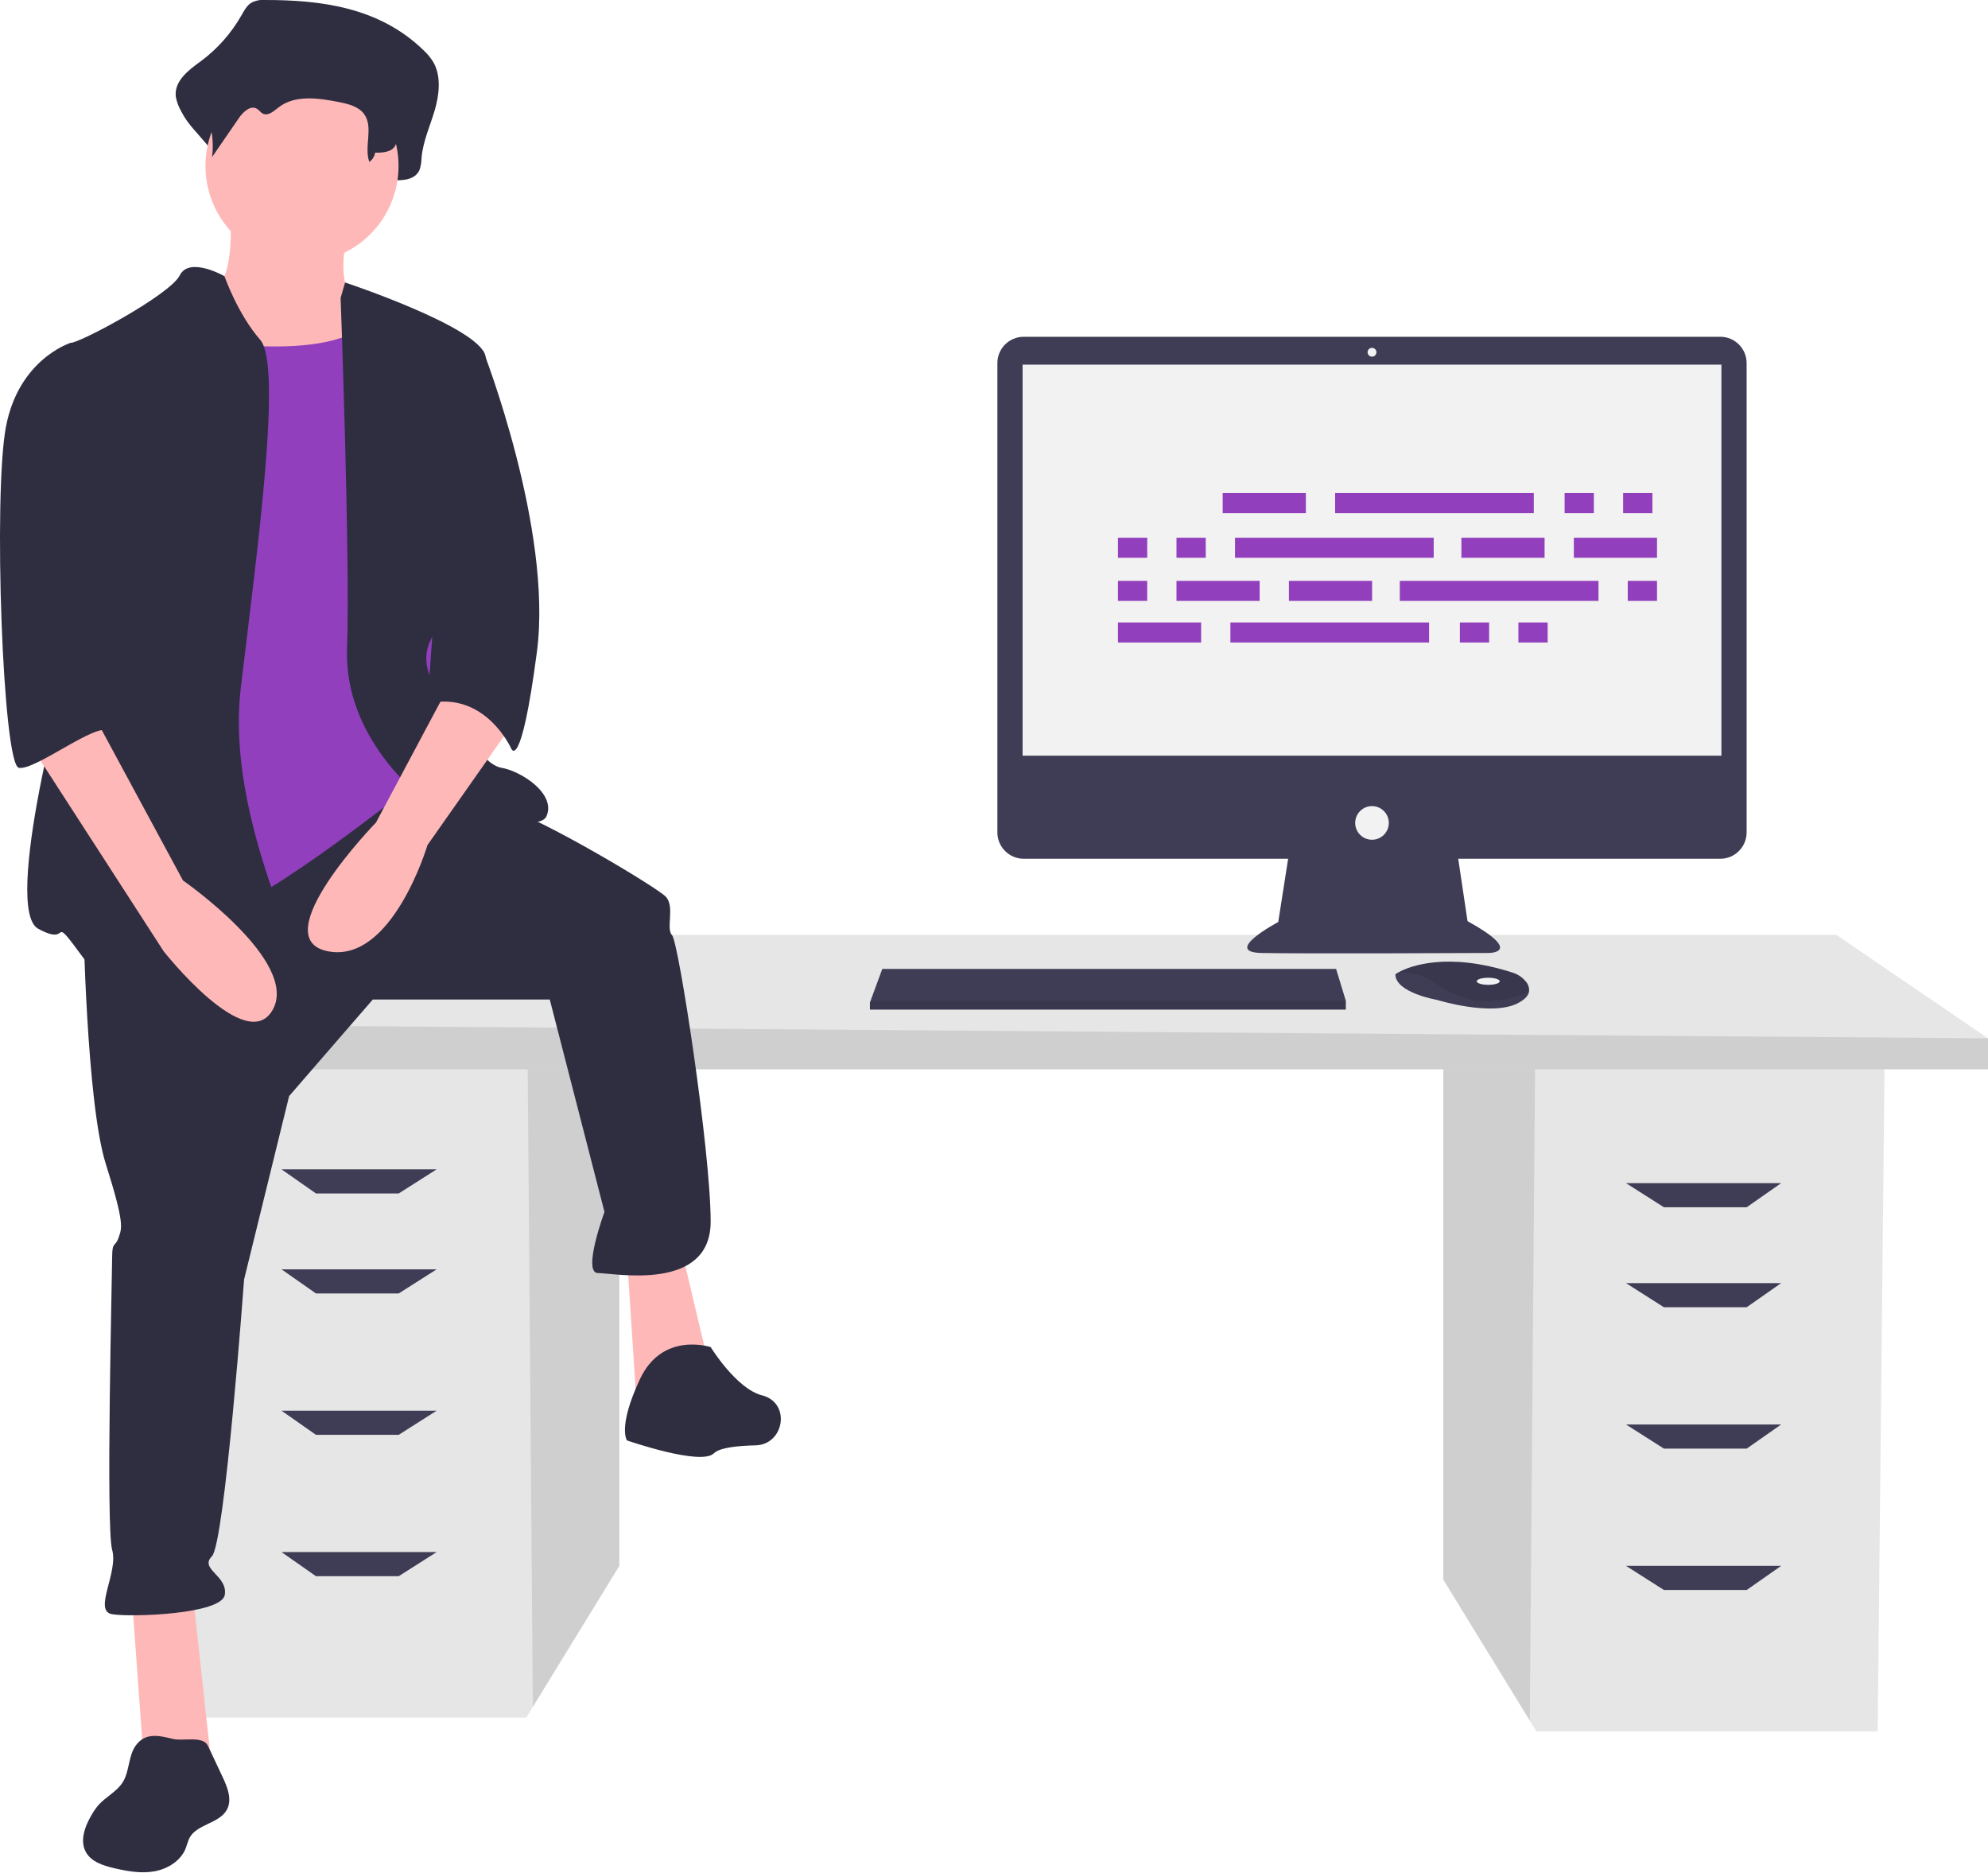
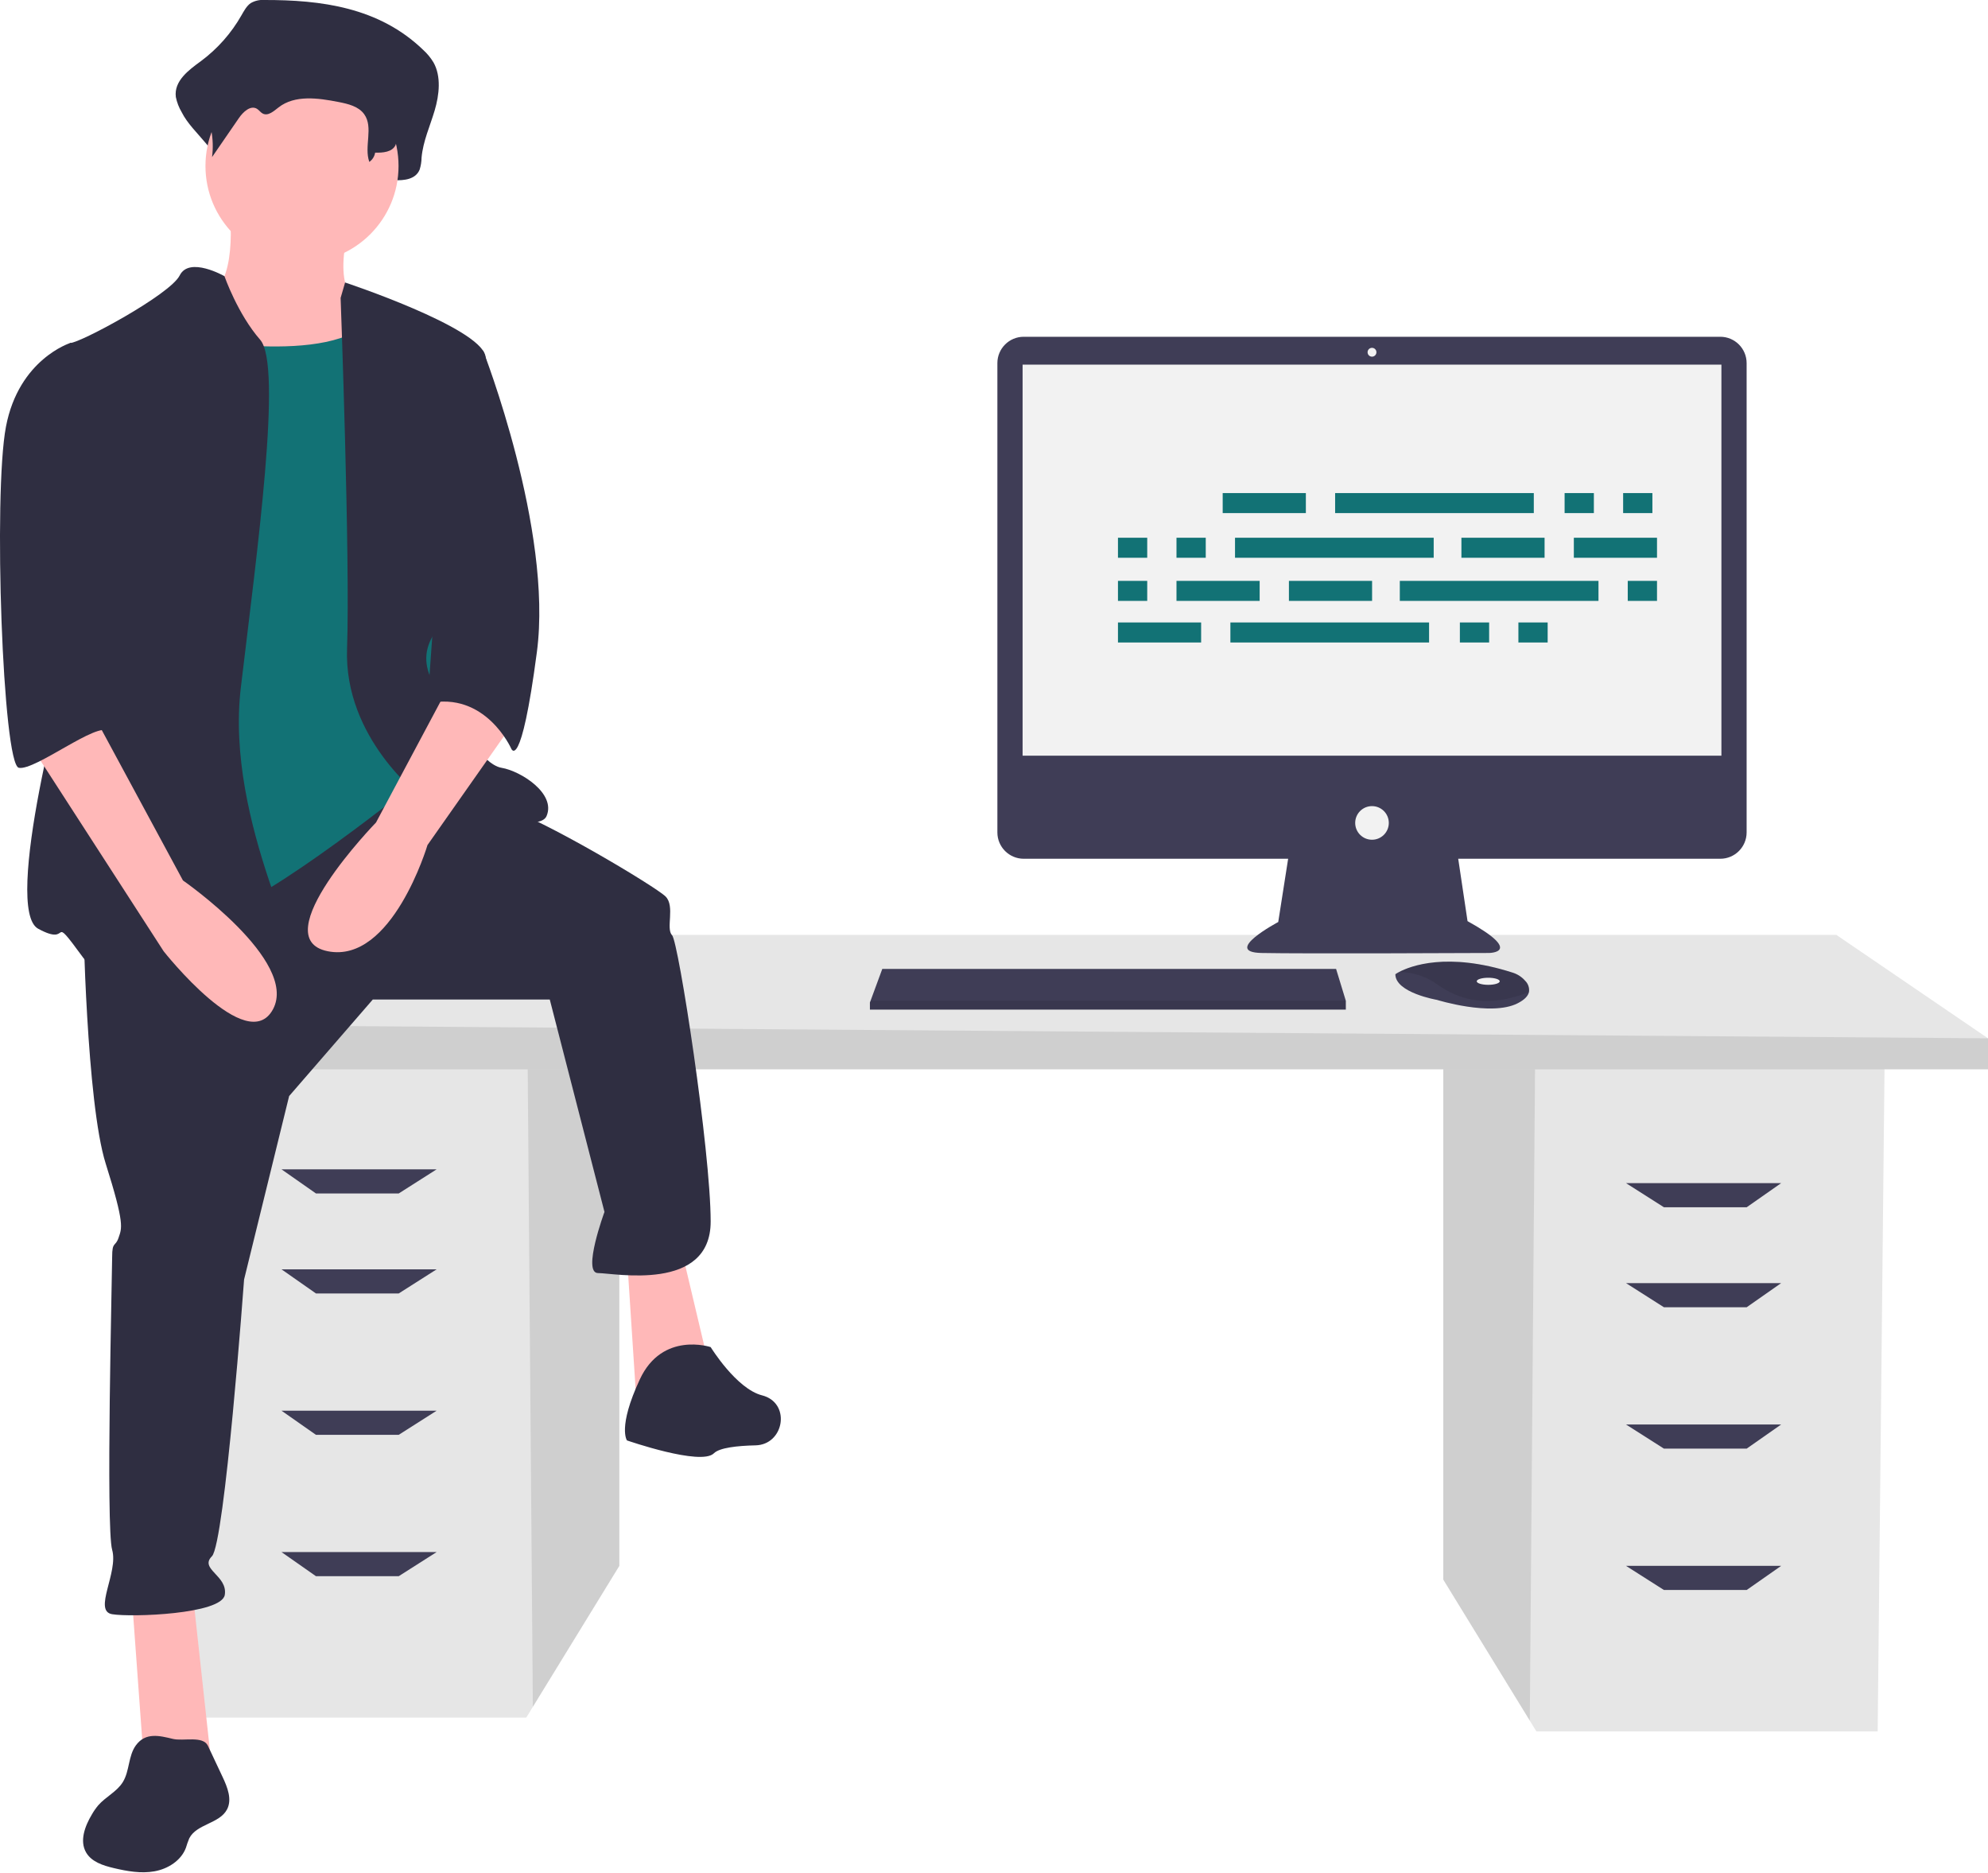
<svg xmlns="http://www.w3.org/2000/svg" data-name="Layer 1" width="711.188" height="669.683" viewBox="0 0 711.188 669.683">
  <polygon points="516.326 380.018 516.326 565.013 547.27 615.443 549.625 619.279 671.722 619.279 674.189 380.018 516.326 380.018" fill="#e6e6e6" />
  <polygon points="516.326 380.018 516.326 565.013 547.27 615.443 549.169 380.018 516.326 380.018" opacity="0.1" />
  <polygon points="221.566 375.084 221.566 560.08 190.622 610.51 188.267 614.345 66.17 614.345 63.703 375.084 221.566 375.084" fill="#e6e6e6" />
  <polygon points="221.566 375.084 221.566 560.08 190.622 610.51 188.723 375.084 221.566 375.084" opacity="0.1" />
  <polygon points="711.188 371.385 711.188 382.484 47.67 382.484 47.67 366.451 109.335 334.385 656.923 334.385 711.188 371.385" fill="#e6e6e6" />
  <polygon points="711.188 371.385 711.188 382.484 47.67 382.484 47.67 366.451 711.188 371.385" opacity="0.1" />
  <polygon points="142.635 426.883 113.035 426.883 100.702 418.25 156.201 418.25 142.635 426.883" fill="#3f3d56" />
  <polygon points="142.635 462.649 113.035 462.649 100.702 454.016 156.201 454.016 142.635 462.649" fill="#3f3d56" />
  <polygon points="142.635 513.215 113.035 513.215 100.702 504.581 156.201 504.581 142.635 513.215" fill="#3f3d56" />
  <polygon points="142.635 563.78 113.035 563.78 100.702 555.147 156.201 555.147 142.635 563.78" fill="#3f3d56" />
  <polygon points="595.257 431.816 624.857 431.816 637.19 423.183 581.691 423.183 595.257 431.816" fill="#3f3d56" />
  <polygon points="595.257 467.582 624.857 467.582 637.19 458.949 581.691 458.949 595.257 467.582" fill="#3f3d56" />
  <polygon points="595.257 518.148 624.857 518.148 637.19 509.515 581.691 509.515 595.257 518.148" fill="#3f3d56" />
  <polygon points="595.257 568.713 624.857 568.713 637.19 560.08 581.691 560.08 595.257 568.713" fill="#3f3d56" />
  <path d="M859.82,235.615H610.634a9.423,9.423,0,0,0-9.424,9.424V412.897a9.423,9.423,0,0,0,9.424,9.424h94.593l-3.544,22.626s-20.253,10.759-6.013,11.076,81.328,0,81.328,0,12.974,0-7.595-11.392l-3.334-22.31h93.75a9.423,9.423,0,0,0,9.424-9.424V245.039A9.423,9.423,0,0,0,859.82,235.615Z" transform="translate(-244.406 -115.1587)" fill="#3f3d56" />
  <rect x="365.823" y="130.424" width="249.996" height="139.871" fill="#f2f2f2" />
  <circle cx="490.821" cy="125.994" r="1.582" fill="#f2f2f2" />
  <circle cx="490.821" cy="294.346" r="6.013" fill="#f2f2f2" />
  <polygon points="481.452 357.952 481.452 361.117 311.202 361.117 311.202 358.585 311.436 357.952 315.632 346.56 477.971 346.56 481.452 357.952" fill="#3f3d56" />
  <path d="M791.376,470.013c-.31,1.326-1.481,2.725-4.127,4.047-9.493,4.747-28.797-1.266-28.797-1.266s-14.873-2.532-14.873-9.177a11.866,11.866,0,0,1,1.304-.775c3.991-2.112,17.225-7.322,40.691.221a9.786,9.786,0,0,1,4.46,2.923A4.667,4.667,0,0,1,791.376,470.013Z" transform="translate(-244.406 -115.1587)" fill="#3f3d56" />
  <path d="M791.376,470.013c-11.62,4.452-21.977,4.785-32.607-2.598a23.343,23.343,0,0,0-13.886-4.573c3.991-2.112,17.225-7.322,40.691.221a9.786,9.786,0,0,1,4.46,2.923A4.667,4.667,0,0,1,791.376,470.013Z" transform="translate(-244.406 -115.1587)" opacity="0.1" />
  <ellipse cx="532.4" cy="350.99" rx="4.114" ry="1.266" fill="#f2f2f2" />
  <polygon points="481.452 357.952 481.452 361.117 311.202 361.117 311.202 358.585 311.436 357.952 481.452 357.952" opacity="0.1" />
  <path d="M339.068,115.159a8.554,8.554,0,0,0-4.961,1.108c-1.476,1.011-2.406,2.782-3.356,4.429a52.986,52.986,0,0,1-14.434,16.305c-4.289,3.142-9.742,7.06-9.008,12.853a17.372,17.372,0,0,0,2.091,5.426c3.957,7.987,14.754,14.159,13.692,23.273,3.931-6.581-1.327-9.835,2.604-16.416,1.872-3.134,5.124-6.672,7.951-4.704.946.659,1.568,1.841,2.553,2.419,2.351,1.38,4.853-1.258,6.934-3.126,7.177-6.443,17.383-4.755,26.314-2.747,4.216.948,8.847,2.191,11.34,6.221,3.277,5.298-3.113,11.02-4.728,17.01a3.264,3.264,0,0,0,3.503,4.062c2.68-.264,5.854-.481,6.013-1.657,3.372.12,7.503-.262,8.947-3.772a14.762,14.762,0,0,0,.693-4.293c.53-5.897,3.033-11.277,4.691-16.89s2.379-12.191-.419-17.167a19.864,19.864,0,0,0-3.666-4.456C379.94,117.67,359.063,115.136,339.068,115.159Z" transform="translate(-244.406 -115.1587)" fill="#2f2e41" />
  <path d="M326.544,190.064s3.453,28.778-9.209,31.081,11.511,41.441,11.511,41.441l57.557,6.907-13.814-46.045s-9.209-3.453-3.453-26.476S326.544,190.064,326.544,190.064Z" transform="translate(-244.406 -115.1587)" fill="#ffb8b8" />
  <polygon points="47.028 569.318 51.633 632.631 75.806 632.631 68.9 569.318 47.028 569.318" fill="#ffb8b8" />
  <polygon points="224.303 449.6 227.756 502.552 254.233 491.041 243.872 447.298 224.303 449.6" fill="#ffb8b8" />
  <path d="M274.167,442.738s1.151,66.766,8.058,88.637,5.756,23.023,4.605,26.476-2.302,1.151-2.302,6.907-2.302,96.695,0,104.753-6.907,21.872,0,23.023,39.139,0,40.29-6.907-9.209-9.209-4.605-13.814,11.511-98.998,11.511-98.998l16.116-65.615,29.93-34.534H441.082l19.569,75.975s-8.058,21.872-2.302,21.872,40.29,6.907,40.29-18.418S487.127,451.947,484.825,449.645s1.151-10.36-2.302-13.814-43.743-27.627-58.708-32.232S387.857,393.515,387.857,393.515Z" transform="translate(-244.406 -115.1587)" fill="#2f2e41" />
  <path d="M498.639,596.991s-17.267-5.756-25.325,11.511-4.605,21.872-4.605,21.872,26.476,9.209,31.081,4.605c2.003-2.003,8.365-2.699,14.913-2.846,9.973-.224,12.626-14.333,3.207-17.619q-.421-.147-.853-.255C507.848,611.955,498.639,596.991,498.639,596.991Z" transform="translate(-244.406 -115.1587)" fill="#2f2e41" />
  <circle cx="108.038" cy="59.365" r="34.534" fill="#ffb8b8" />
-   <path d="M307.55,235.534s56.406,11.511,70.219-6.907,19.569,51.801,19.569,51.801l6.907,73.673-10.36,40.29s-54.103,43.743-71.37,47.197-43.743,5.756-43.743,5.756,8.058-127.776,8.058-130.078S307.55,235.534,307.55,235.534Z" transform="translate(-244.406 -115.1587)" fill="#913fbd" />
+   <path d="M307.55,235.534s56.406,11.511,70.219-6.907,19.569,51.801,19.569,51.801l6.907,73.673-10.36,40.29s-54.103,43.743-71.37,47.197-43.743,5.756-43.743,5.756,8.058-127.776,8.058-130.078S307.55,235.534,307.55,235.534Z" transform="translate(-244.406 -115.1587)" fill="#127275" />
  <path d="M324.704,213.945s-12.55-7.189-16.003-.282S273.016,237.836,269.562,237.836s6.907,95.544,2.302,107.056S245.389,440.436,258.051,447.343s3.453-6.907,16.116,10.36,74.824,17.267,78.277,10.36-27.627-58.708-21.872-107.056,14.965-115.114,6.907-124.323S324.704,213.945,324.704,213.945Z" transform="translate(-244.406 -115.1587)" fill="#2f2e41" />
  <path d="M366.258,221.72l1.603-5.518s47.895,15.878,50.198,26.238,1.151,82.882-6.907,88.637-19.569,14.965-11.511,28.778,17.267,28.778,24.174,29.93,19.569,9.209,16.116,17.267-44.894-6.907-44.894-6.907-27.627-20.72-26.476-52.952S366.258,221.72,366.258,221.72Z" transform="translate(-244.406 -115.1587)" fill="#2f2e41" />
  <path d="M406.548,357.554l-27.627,51.801s-40.29,41.441-17.267,46.045,35.685-37.987,35.685-37.987l29.93-42.592Z" transform="translate(-244.406 -115.1587)" fill="#ffb8b8" />
  <path d="M340.75,124.195a7.838,7.838,0,0,0-4.039.783,9.413,9.413,0,0,0-2.732,3.131,39.773,39.773,0,0,1-11.75,11.524c-3.491,2.221-7.93,4.99-7.333,9.084a11.359,11.359,0,0,0,1.702,3.835,30.163,30.163,0,0,1,3.665,18.801l9.6-13.954c1.524-2.215,4.171-4.715,6.472-3.324.77.466,1.276,1.301,2.078,1.71,1.914.975,3.95-.889,5.644-2.21,5.842-4.554,14.15-3.361,21.421-1.942,3.432.67,7.202,1.549,9.231,4.397,3.372,4.733-.149,11.572,1.819,17.04a5.023,5.023,0,0,0,2.079-3.317c2.745.085,6.107-.185,7.283-2.666a9.188,9.188,0,0,0,.564-3.034c.432-4.168,2.469-7.971,3.819-11.938s1.937-8.616-.341-12.133a14.681,14.681,0,0,0-2.984-3.149C374.022,125.97,357.027,124.178,340.75,124.195Z" transform="translate(-244.406 -115.1587)" fill="#2f2e41" />
  <path d="M406.548,237.836l10.725,2.847s24.96,63.919,19.204,107.662-9.209,34.534-9.209,34.534-9.209-20.72-29.93-16.116Z" transform="translate(-244.406 -115.1587)" fill="#2f2e41" />
  <path d="M293.029,739.422c-2.776,3.772-2.219,9.165-4.678,13.151-2.131,3.455-6.148,5.267-8.814,8.329a22.326,22.326,0,0,0-2.266,3.26c-2.473,4.143-4.483,9.452-2.048,13.616,1.959,3.35,6.078,4.66,9.855,5.552,4.774,1.128,9.734,2.031,14.564,1.169s9.549-3.819,11.271-8.412a32.5,32.5,0,0,1,1.205-3.401c2.617-5.153,10.827-5.209,13.506-10.33,1.875-3.584.151-7.916-1.571-11.576l-5.261-11.177c-1.746-3.709-8.824-1.576-12.513-2.465C301.465,735.978,296.491,734.701,293.029,739.422Z" transform="translate(-244.406 -115.1587)" fill="#2f2e41" />
  <path d="M254.598,380.577l48.348,74.824s29.93,37.987,39.139,20.72-32.232-46.045-32.232-46.045L278.772,372.519Z" transform="translate(-244.406 -115.1587)" fill="#ffb8b8" />
  <path d="M278.772,240.138,269.562,237.836s-18.418,5.756-23.023,29.93-1.151,120.869,4.605,122.02,28.427-16.837,32.056-13.023-7.882-15.756-4.429-26.116S278.772,240.138,278.772,240.138Z" transform="translate(-244.406 -115.1587)" fill="#2f2e41" />
  <g id="f3c2397c-d780-4cc6-97d8-1503d8277a2c" data-name="Group 13">
-     <rect id="ad41612f-86f7-46b2-a964-3a5da7bcf3cf" data-name="Rectangle 55" x="437.407" y="176.363" width="29.752" height="7.163" fill="#913fbd" />
-     <rect id="b9a0b375-cc2a-4c59-8850-661af54e4f62" data-name="Rectangle 56" x="559.722" y="176.363" width="10.468" height="7.163" fill="#913fbd" />
-     <rect id="e174c2ab-9bc5-41ec-b37c-b06fbf8a9878" data-name="Rectangle 57" x="580.659" y="176.363" width="10.468" height="7.163" fill="#913fbd" />
-     <rect id="ba2479ac-4c7d-43b4-a028-73b1e20e4002" data-name="Rectangle 58" x="477.628" y="176.363" width="71.075" height="7.163" fill="#913fbd" />
-     <rect id="ac60ef86-00f2-480b-8171-28b6fdfc1958" data-name="Rectangle 59" x="399.941" y="222.644" width="29.752" height="7.163" fill="#913fbd" />
-     <rect id="b3d8298d-cd65-487a-8b19-4cee946356e7" data-name="Rectangle 60" x="522.256" y="222.644" width="10.468" height="7.163" fill="#913fbd" />
-     <rect id="ed27f15f-f0c4-4569-8330-a6688f8e356c" data-name="Rectangle 61" x="543.193" y="222.644" width="10.468" height="7.163" fill="#913fbd" />
-     <rect id="f685c005-adaf-4d60-acda-005b037d82a6" data-name="Rectangle 62" x="440.162" y="222.644" width="71.075" height="7.163" fill="#913fbd" />
-     <rect id="eca7c7fc-83f8-48ca-a588-6606db47af3f" data-name="Rectangle 63" x="522.807" y="192.341" width="29.752" height="7.163" fill="#913fbd" />
-     <rect id="a71b5b2f-f8b9-481d-a301-5e3357e5fe42" data-name="Rectangle 64" x="563.028" y="192.341" width="29.752" height="7.163" fill="#913fbd" />
-     <rect id="abb3a25a-f854-41fc-8391-e6ad9fbe2417" data-name="Rectangle 66" x="399.941" y="192.341" width="10.468" height="7.163" fill="#913fbd" />
-     <rect id="add2b425-b775-4eb5-9c25-8c4c14f957c9" data-name="Rectangle 67" x="420.878" y="192.341" width="10.468" height="7.163" fill="#913fbd" />
-     <rect id="b7159612-3b84-4b0b-a885-612eaab04c06" data-name="Rectangle 68" x="441.815" y="192.341" width="71.075" height="7.163" fill="#913fbd" />
-     <rect id="edfc7301-4de5-47dc-80e2-1ae2da982d6d" data-name="Rectangle 69" x="461.099" y="207.768" width="29.752" height="7.163" fill="#913fbd" />
-     <rect id="e1009f91-6275-4375-80fa-0d778e331fdc" data-name="Rectangle 70" x="420.878" y="207.768" width="29.752" height="7.163" fill="#913fbd" />
-     <rect id="a060fb9f-1f1a-4862-9a69-16dd49199e18" data-name="Rectangle 71" x="399.941" y="207.768" width="10.468" height="7.163" fill="#913fbd" />
-     <rect id="b6754d5f-104f-449c-b9a9-cf9ac82bf5fe" data-name="Rectangle 73" x="582.312" y="207.768" width="10.468" height="7.163" fill="#913fbd" />
-     <rect id="e6ed1ccd-2cfd-450f-a339-07df3a1ee6bb" data-name="Rectangle 74" x="500.768" y="207.768" width="71.075" height="7.163" fill="#913fbd" />
+     <rect id="ad41612f-86f7-46b2-a964-3a5da7bcf3cf" data-name="Rectangle 55" x="437.407" y="176.363" width="29.752" height="7.163" fill="#127275" />
+     <rect id="b9a0b375-cc2a-4c59-8850-661af54e4f62" data-name="Rectangle 56" x="559.722" y="176.363" width="10.468" height="7.163" fill="#127275" />
+     <rect id="e174c2ab-9bc5-41ec-b37c-b06fbf8a9878" data-name="Rectangle 57" x="580.659" y="176.363" width="10.468" height="7.163" fill="#127275" />
+     <rect id="ba2479ac-4c7d-43b4-a028-73b1e20e4002" data-name="Rectangle 58" x="477.628" y="176.363" width="71.075" height="7.163" fill="#127275" />
+     <rect id="ac60ef86-00f2-480b-8171-28b6fdfc1958" data-name="Rectangle 59" x="399.941" y="222.644" width="29.752" height="7.163" fill="#127275" />
+     <rect id="b3d8298d-cd65-487a-8b19-4cee946356e7" data-name="Rectangle 60" x="522.256" y="222.644" width="10.468" height="7.163" fill="#127275" />
+     <rect id="ed27f15f-f0c4-4569-8330-a6688f8e356c" data-name="Rectangle 61" x="543.193" y="222.644" width="10.468" height="7.163" fill="#127275" />
+     <rect id="f685c005-adaf-4d60-acda-005b037d82a6" data-name="Rectangle 62" x="440.162" y="222.644" width="71.075" height="7.163" fill="#127275" />
+     <rect id="eca7c7fc-83f8-48ca-a588-6606db47af3f" data-name="Rectangle 63" x="522.807" y="192.341" width="29.752" height="7.163" fill="#127275" />
+     <rect id="a71b5b2f-f8b9-481d-a301-5e3357e5fe42" data-name="Rectangle 64" x="563.028" y="192.341" width="29.752" height="7.163" fill="#127275" />
+     <rect id="abb3a25a-f854-41fc-8391-e6ad9fbe2417" data-name="Rectangle 66" x="399.941" y="192.341" width="10.468" height="7.163" fill="#127275" />
+     <rect id="add2b425-b775-4eb5-9c25-8c4c14f957c9" data-name="Rectangle 67" x="420.878" y="192.341" width="10.468" height="7.163" fill="#127275" />
+     <rect id="b7159612-3b84-4b0b-a885-612eaab04c06" data-name="Rectangle 68" x="441.815" y="192.341" width="71.075" height="7.163" fill="#127275" />
+     <rect id="edfc7301-4de5-47dc-80e2-1ae2da982d6d" data-name="Rectangle 69" x="461.099" y="207.768" width="29.752" height="7.163" fill="#127275" />
+     <rect id="e1009f91-6275-4375-80fa-0d778e331fdc" data-name="Rectangle 70" x="420.878" y="207.768" width="29.752" height="7.163" fill="#127275" />
+     <rect id="a060fb9f-1f1a-4862-9a69-16dd49199e18" data-name="Rectangle 71" x="399.941" y="207.768" width="10.468" height="7.163" fill="#127275" />
+     <rect id="b6754d5f-104f-449c-b9a9-cf9ac82bf5fe" data-name="Rectangle 73" x="582.312" y="207.768" width="10.468" height="7.163" fill="#127275" />
+     <rect id="e6ed1ccd-2cfd-450f-a339-07df3a1ee6bb" data-name="Rectangle 74" x="500.768" y="207.768" width="71.075" height="7.163" fill="#127275" />
  </g>
</svg>
